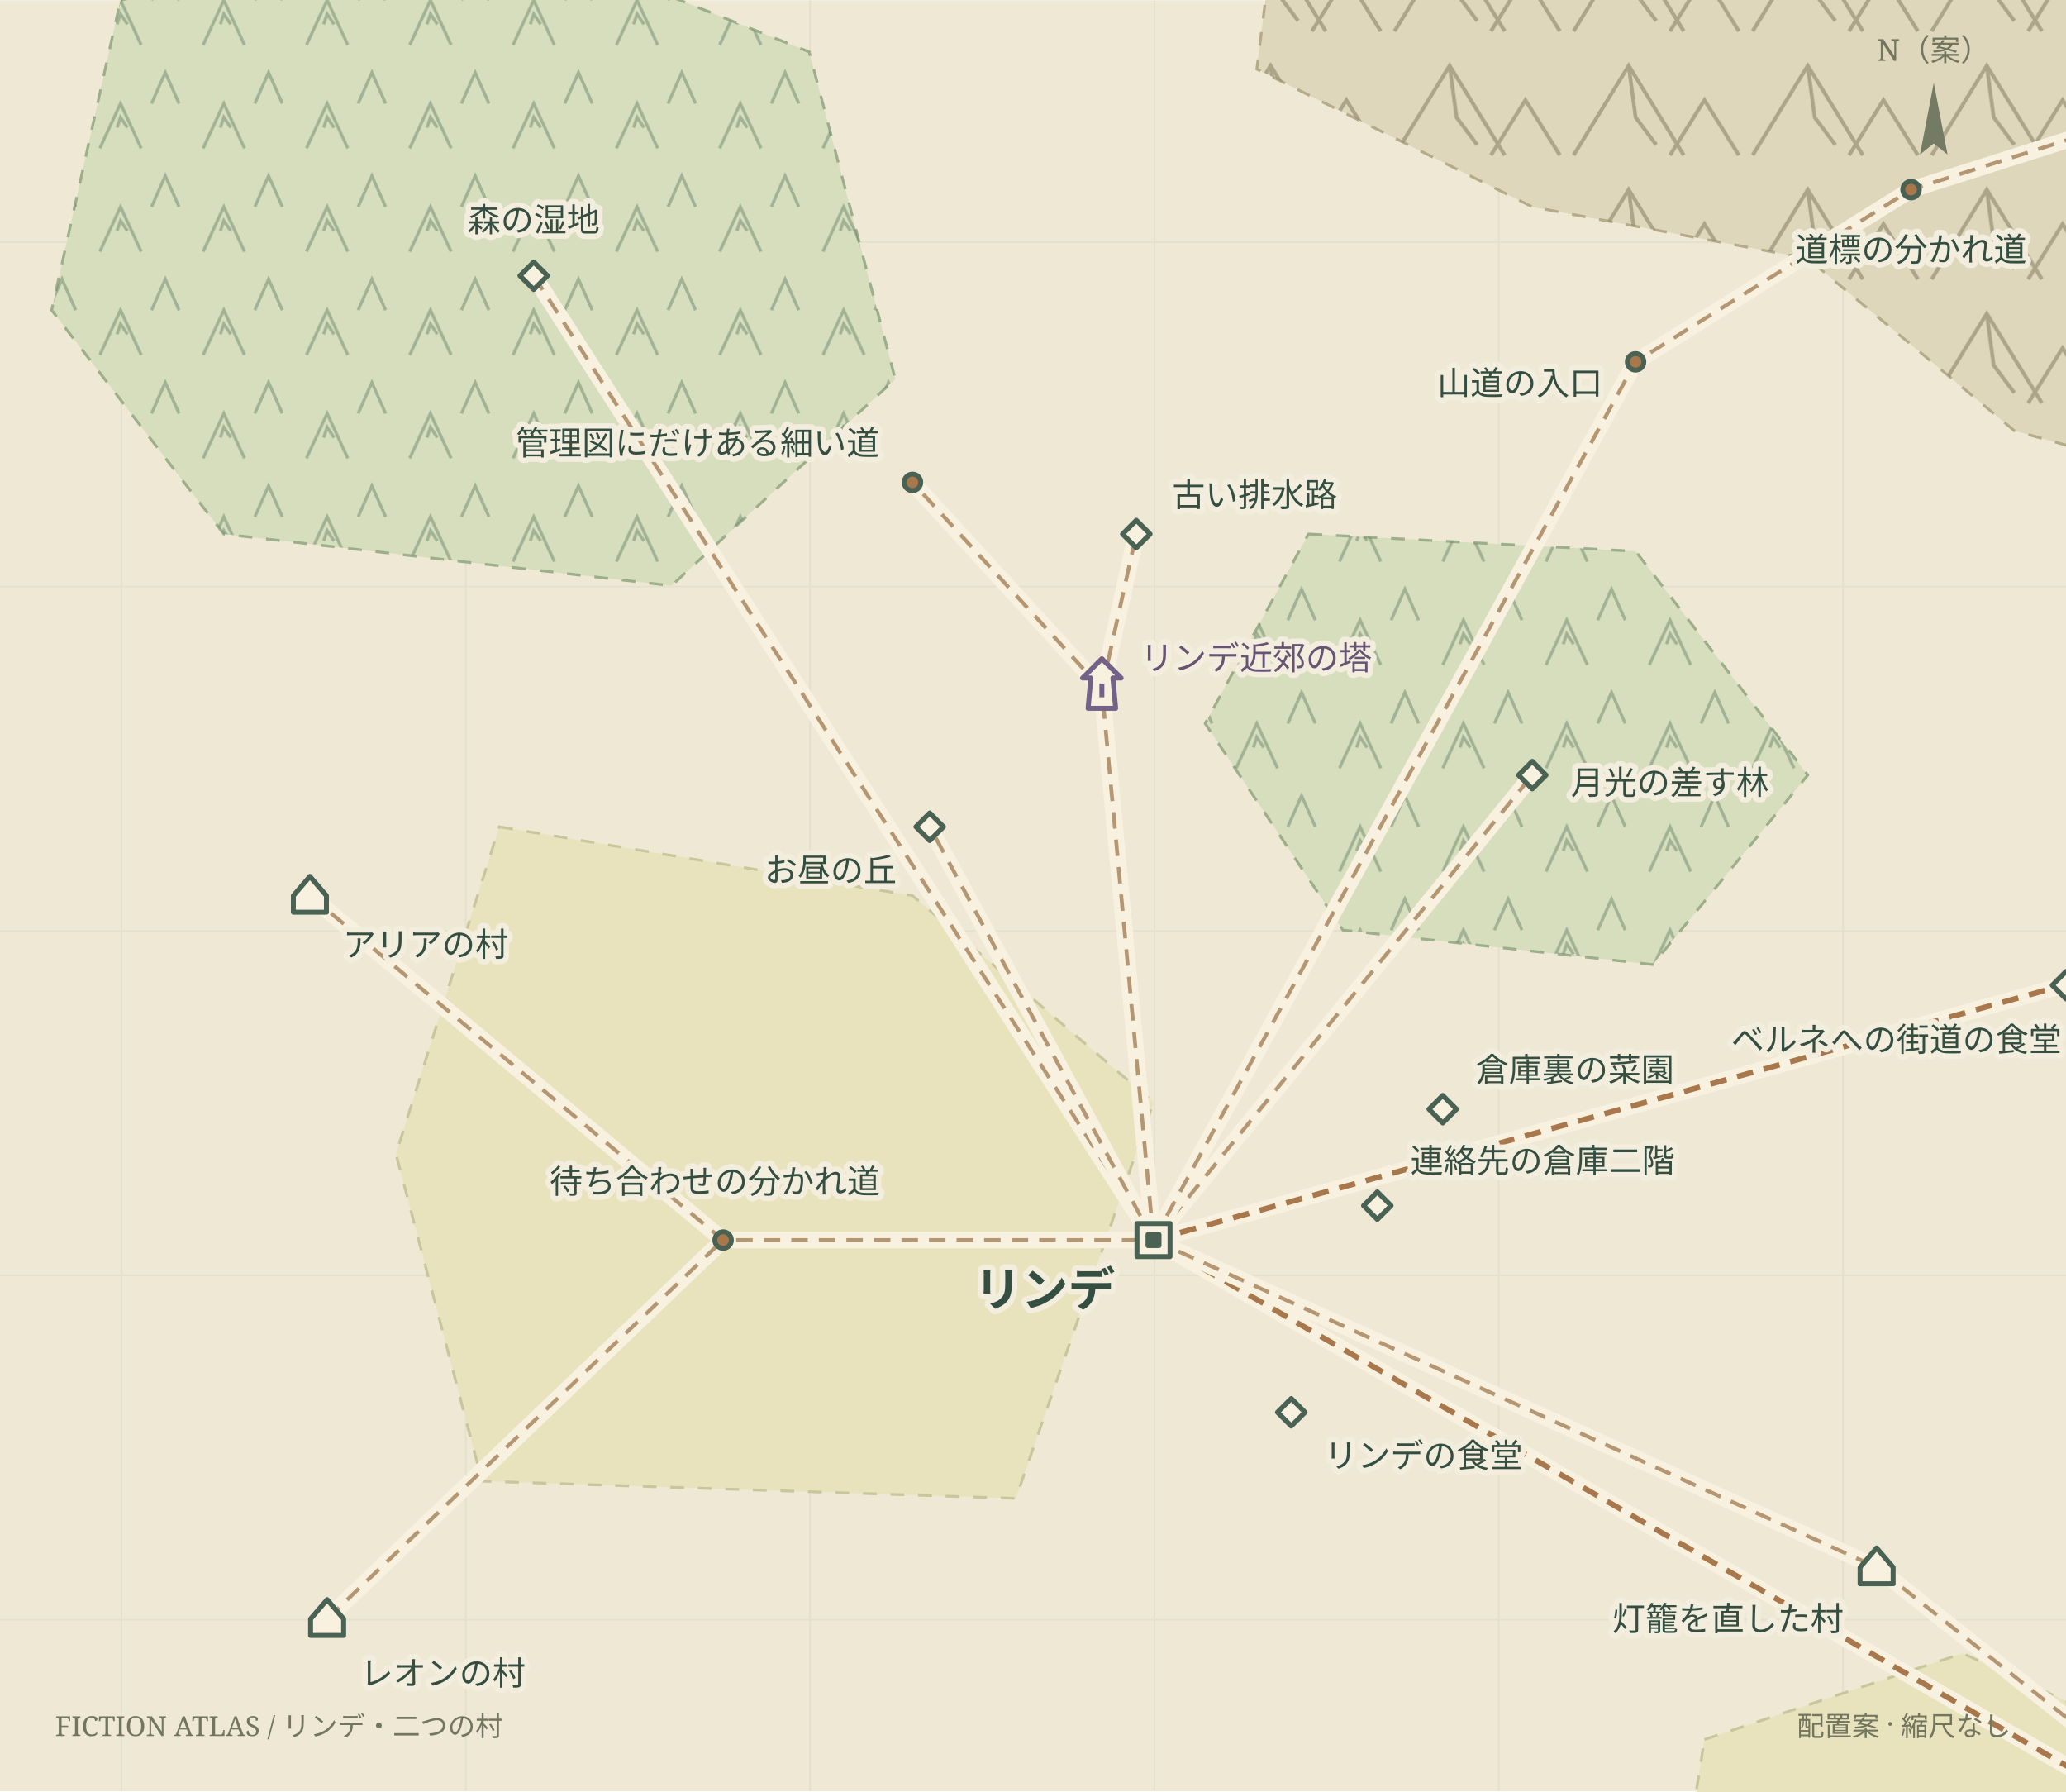
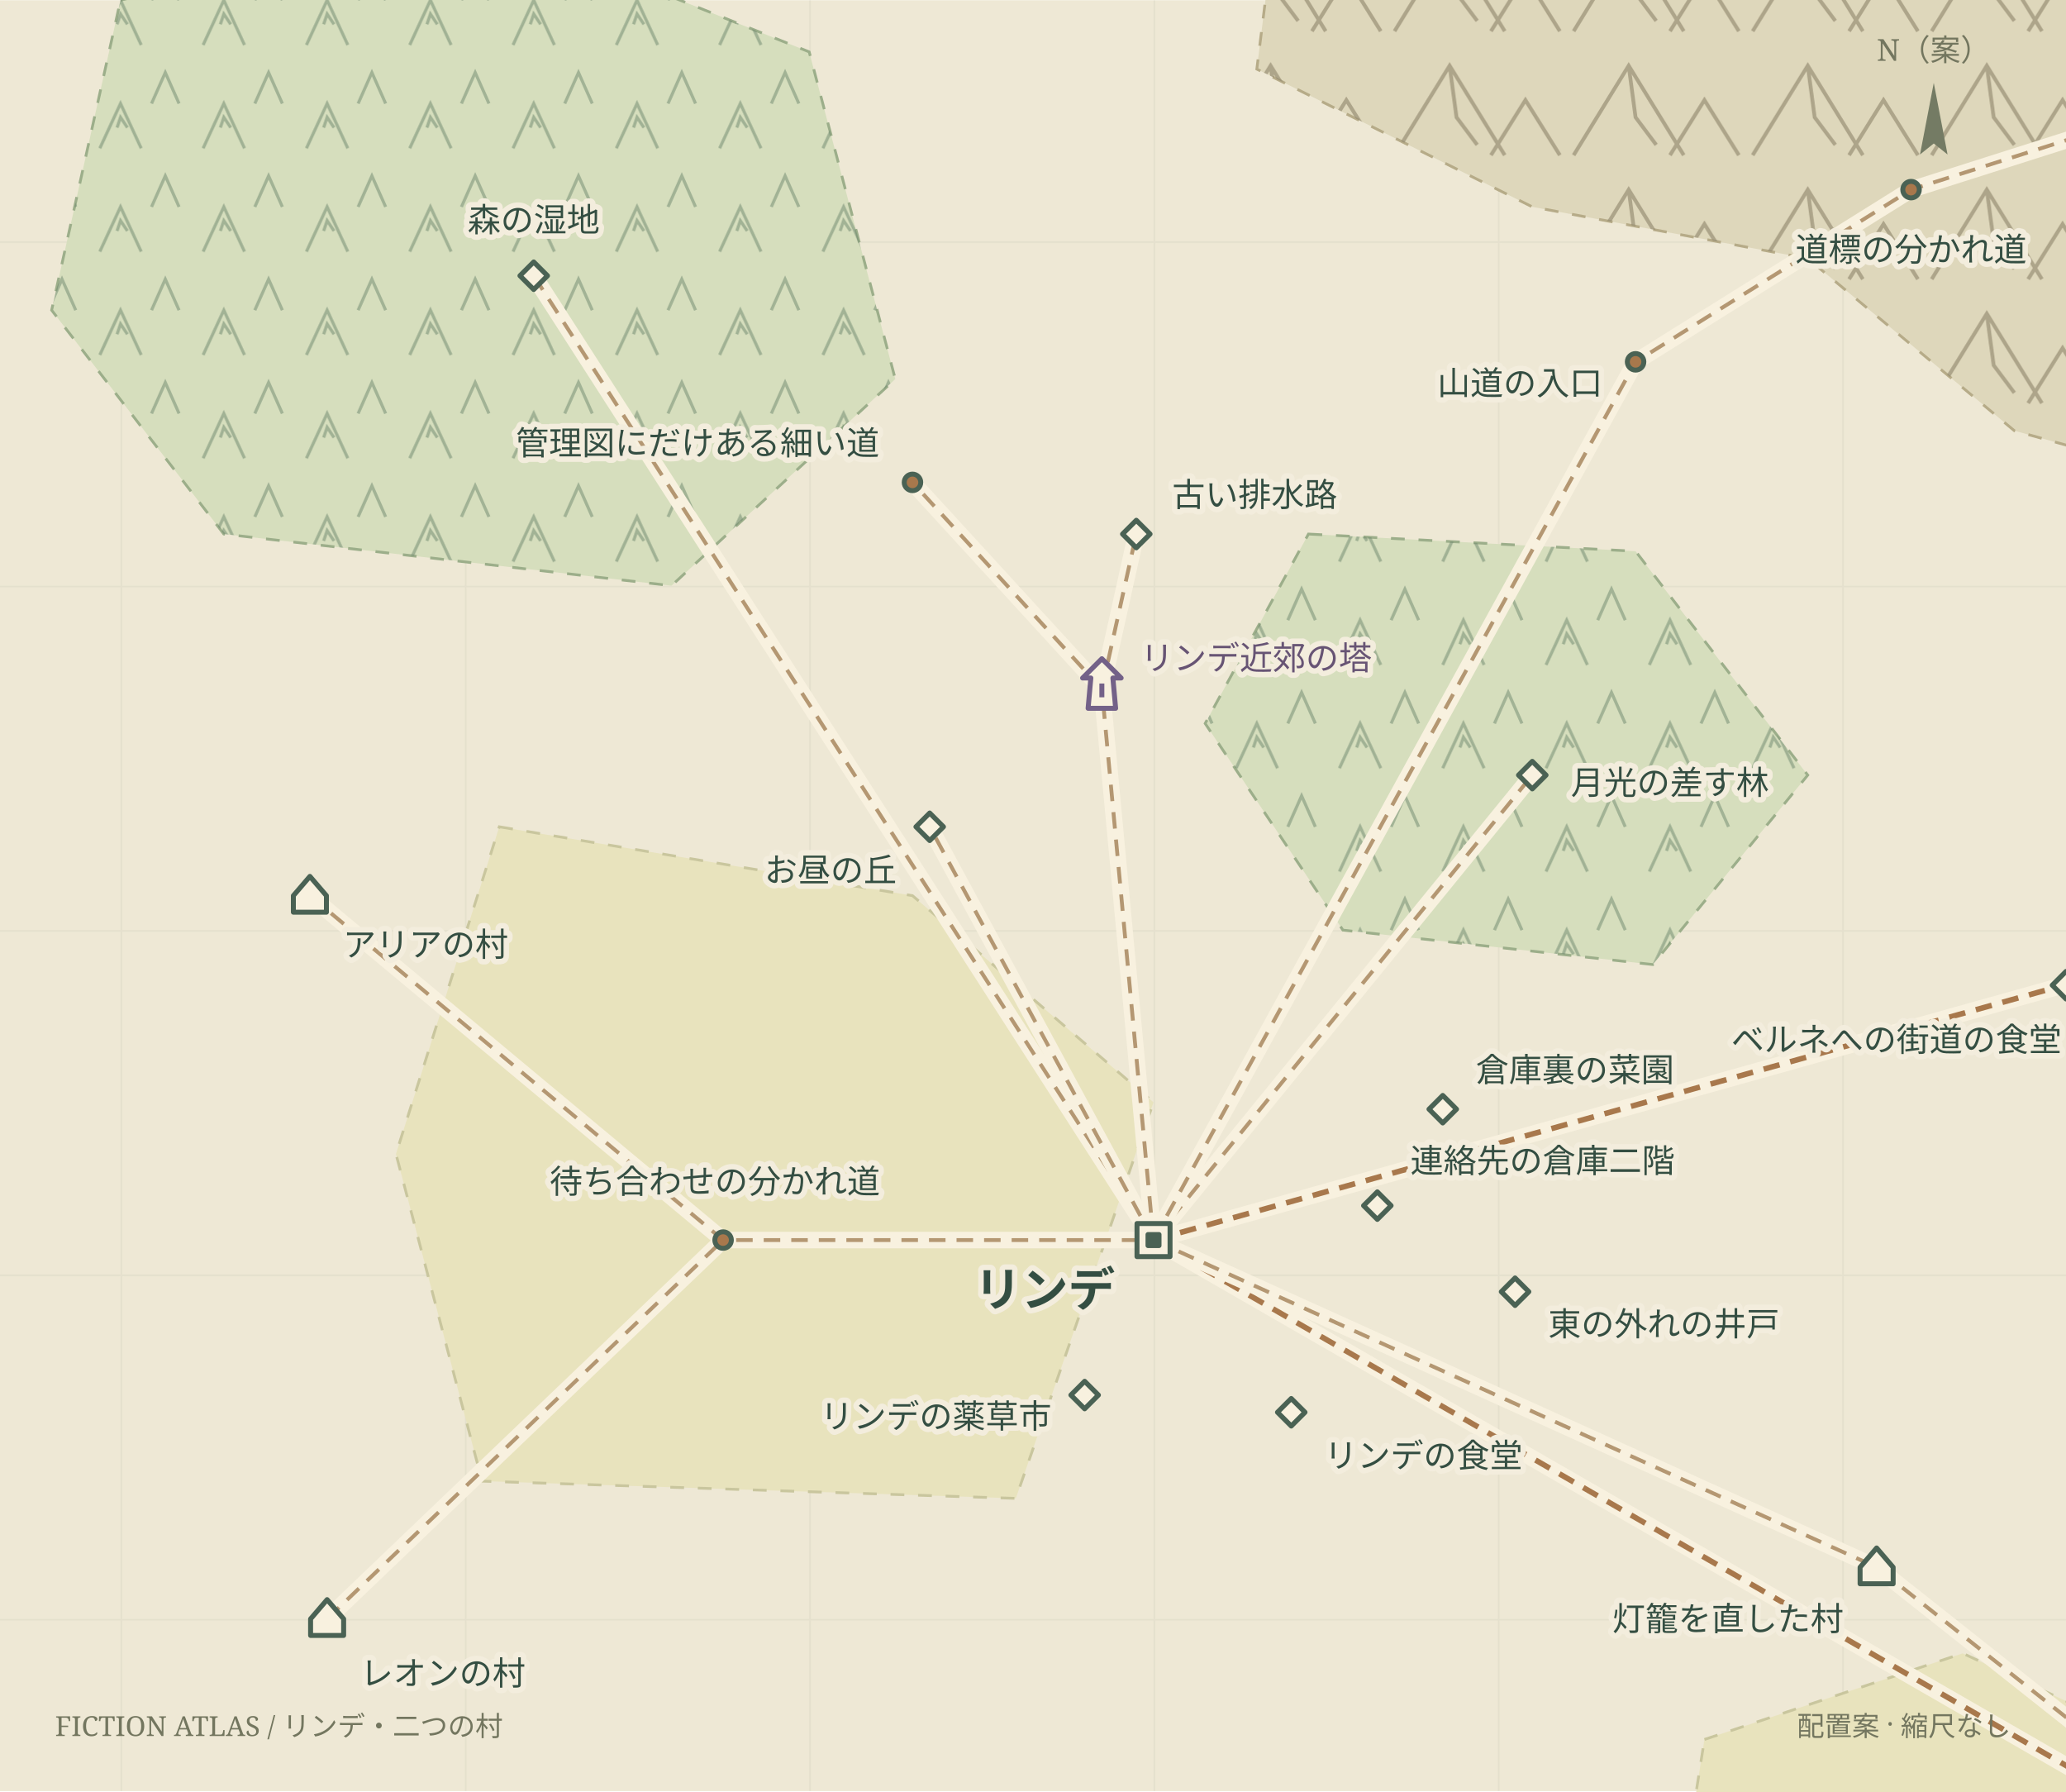
<svg xmlns="http://www.w3.org/2000/svg" width="1600" height="1387" id="map" role="img" aria-label="リンデ・二つの村" viewBox="65 130 600 520" style="font-family: &quot;Yu Gothic UI&quot;, Meiryo, sans-serif;">
  <defs>
    <pattern id="grid" width="100" height="100" patternUnits="userSpaceOnUse">
      <path d="M 100 0 L 0 0 0 100" fill="none" stroke="#637a6510" stroke-width="1" />
    </pattern>
    <pattern id="forest-pattern" width="30" height="30" patternUnits="userSpaceOnUse">
      <path d="M 4 23 L 10 10 L 16 23 M 9 17 L 10 14 L 12 17 M 19 10 L 23 1 L 27 10" fill="none" stroke="#6e876e" stroke-width="0.9" opacity="0.5" />
    </pattern>
    <pattern id="mountain-pattern" width="52" height="36" patternUnits="userSpaceOnUse">
      <path d="M 2 31 L 18 5 L 34 31 M 18 5 L 20 20 L 26 28 M 30 31 L 40 15 L 50 31" fill="none" stroke="#948a70" stroke-width="1.1" opacity="0.65" />
    </pattern>
  </defs>
  <rect x="65" y="130" width="600" height="520" fill="#eee8d5" />
  <rect x="65" y="130" width="600" height="520" fill="url(#grid)" />
  <polygon points="210,370 330,390 400,450 360,565 205,560 180,465" fill="#e8e3bd" stroke="#c9c69e" stroke-width="0.8" stroke-dasharray="4 4" />
  <polygon points="100,130 200,105 300,145 325,240 260,300 130,285 80,220" fill="#d6debd" stroke="#9cae8a" stroke-width="0.8" stroke-dasharray="4 4" />
  <polygon points="100,130 200,105 300,145 325,240 260,300 130,285 80,220" fill="url(#forest-pattern)" pointer-events="none" />
  <polygon points="445,285 540,290 590,355 545,410 455,400 415,340" fill="#d6debd" stroke="#9cae8a" stroke-width="0.8" stroke-dasharray="4 4" />
  <polygon points="445,285 540,290 590,355 545,410 455,400 415,340" fill="url(#forest-pattern)" pointer-events="none" />
  <polygon points="440,70 540,60 650,70 765,80 845,150 825,240 740,280 650,255 590,205 510,190 430,150" fill="#ded7bb" stroke="#b6ab88" stroke-width="0.8" stroke-dasharray="4 4" />
  <polygon points="440,70 540,60 650,70 765,80 845,150 825,240 740,280 650,255 590,205 510,190 430,150" fill="url(#mountain-pattern)" pointer-events="none" />
  <polyline points="990,205 1020,255 1005,310 1020,360 1050,420 1060,490" fill="none" stroke="#90b3b3" stroke-width="4" stroke-linejoin="round" stroke-linecap="round" />
  <polygon points="810,545 890,535 990,580 1010,650 960,700 860,690 820,625" fill="#d6debd" stroke="#9cae8a" stroke-width="0.8" stroke-dasharray="4 4" />
  <polygon points="810,545 890,535 990,580 1010,650 960,700 860,690 820,625" fill="url(#forest-pattern)" pointer-events="none" />
  <polygon points="560,635 635,610 700,640 790,740 760,810 600,805 545,730" fill="#e8e3bd" stroke="#c9c69e" stroke-width="0.8" stroke-dasharray="4 4" />
  <polyline points="400,490 900,350" fill="none" stroke="#f8f1df" stroke-width="4.8" stroke-linejoin="round" />
  <polyline points="400,490 900,350" fill="none" stroke="#a8784c" stroke-width="1.6" stroke-dasharray="4.8 3.2" stroke-linejoin="round" />
  <polyline points="400,490 730,680" fill="none" stroke="#f8f1df" stroke-width="4.8" stroke-linejoin="round" />
  <polyline points="400,490 730,680" fill="none" stroke="#a8784c" stroke-width="1.6" stroke-dasharray="4.8 3.2" stroke-linejoin="round" />
  <polyline points="155,390 275,490 400,490" fill="none" stroke="#f8f1df" stroke-width="4.8" stroke-linejoin="round" />
  <polyline points="155,390 275,490 400,490" fill="none" stroke="#b49772" stroke-width="1.12" stroke-dasharray="4.8 3.2" stroke-linejoin="round" />
  <polyline points="160,600 275,490" fill="none" stroke="#f8f1df" stroke-width="4.8" stroke-linejoin="round" />
  <polyline points="160,600 275,490" fill="none" stroke="#b49772" stroke-width="1.12" stroke-dasharray="4.8 3.2" stroke-linejoin="round" />
  <polyline points="400,490 385,330" fill="none" stroke="#f8f1df" stroke-width="4.8" stroke-linejoin="round" />
  <polyline points="400,490 385,330" fill="none" stroke="#b49772" stroke-width="1.12" stroke-dasharray="4.8 3.2" stroke-linejoin="round" />
  <polyline points="400,490 220,210" fill="none" stroke="#f8f1df" stroke-width="4.8" stroke-linejoin="round" />
  <polyline points="400,490 220,210" fill="none" stroke="#b49772" stroke-width="1.12" stroke-dasharray="4.8 3.2" stroke-linejoin="round" />
  <polyline points="400,490 510,355" fill="none" stroke="#f8f1df" stroke-width="4.8" stroke-linejoin="round" />
  <polyline points="400,490 510,355" fill="none" stroke="#b49772" stroke-width="1.12" stroke-dasharray="4.8 3.2" stroke-linejoin="round" />
  <polyline points="400,490 540,235 620,185 730,150 900,130" fill="none" stroke="#f8f1df" stroke-width="4.8" stroke-linejoin="round" />
  <polyline points="400,490 540,235 620,185 730,150 900,130" fill="none" stroke="#b49772" stroke-width="1.12" stroke-dasharray="4.8 3.2" stroke-linejoin="round" />
  <polyline points="400,490 610,585 730,680" fill="none" stroke="#f8f1df" stroke-width="4.8" stroke-linejoin="round" />
  <polyline points="400,490 610,585 730,680" fill="none" stroke="#b49772" stroke-width="1.12" stroke-dasharray="4.8 3.2" stroke-linejoin="round" />
  <polyline points="900,350 870,260" fill="none" stroke="#f8f1df" stroke-width="4.8" stroke-linejoin="round" />
  <polyline points="900,350 870,260" fill="none" stroke="#b49772" stroke-width="1.12" stroke-dasharray="4.8 3.2" stroke-linejoin="round" />
  <polyline points="900,350 1020,360 1095,300" fill="none" stroke="#f8f1df" stroke-width="4.8" stroke-linejoin="round" />
  <polyline points="900,350 1020,360 1095,300" fill="none" stroke="#b49772" stroke-width="1.12" stroke-dasharray="4.8 3.2" stroke-linejoin="round" />
  <polyline points="730,680 850,660" fill="none" stroke="#f8f1df" stroke-width="4.8" stroke-linejoin="round" />
  <polyline points="730,680 850,660" fill="none" stroke="#b49772" stroke-width="1.12" stroke-dasharray="4.8 3.2" stroke-linejoin="round" />
  <polyline points="385,330 395,285" fill="none" stroke="#f8f1df" stroke-width="4.8" stroke-linejoin="round" />
  <polyline points="385,330 395,285" fill="none" stroke="#b49772" stroke-width="1.12" stroke-dasharray="4.8 3.2" stroke-linejoin="round" />
  <polyline points="385,330 330,270" fill="none" stroke="#f8f1df" stroke-width="4.8" stroke-linejoin="round" />
  <polyline points="385,330 330,270" fill="none" stroke="#b49772" stroke-width="1.12" stroke-dasharray="4.8 3.2" stroke-linejoin="round" />
  <polyline points="400,490 335,370" fill="none" stroke="#f8f1df" stroke-width="4.8" stroke-linejoin="round" />
  <polyline points="400,490 335,370" fill="none" stroke="#b49772" stroke-width="1.12" stroke-dasharray="4.8 3.2" stroke-linejoin="round" />
  <polyline points="900,350 850,300 870,260" fill="none" stroke="#f8f1df" stroke-width="4.8" stroke-linejoin="round" />
  <polyline points="900,350 850,300 870,260" fill="none" stroke="#b49772" stroke-width="1.12" stroke-dasharray="4.8 3.2" stroke-linejoin="round" />
  <polyline points="900,350 955,320 1020,360" fill="none" stroke="#f8f1df" stroke-width="4.8" stroke-linejoin="round" />
  <polyline points="900,350 955,320 1020,360" fill="none" stroke="#b49772" stroke-width="1.12" stroke-dasharray="4.8 3.2" stroke-linejoin="round" />
  <polyline points="765,715 930,650 845,605" fill="none" stroke="#f8f1df" stroke-width="4.8" stroke-linejoin="round" />
  <polyline points="765,715 930,650 845,605" fill="none" stroke="#b49772" stroke-width="1.12" stroke-dasharray="4.8 3.2" stroke-linejoin="round" />
  <polyline points="845,605 930,650 1040,740" fill="none" stroke="#f8f1df" stroke-width="4.8" stroke-linejoin="round" />
  <polyline points="845,605 930,650 1040,740" fill="none" stroke="#b49772" stroke-width="1.12" stroke-dasharray="4.8 3.2" stroke-linejoin="round" />
  <g transform="translate(400 490)" class="place" tabindex="0" role="button" aria-label="リンデ" data-id="linde">
    <circle r="11.2" fill="transparent" stroke="none" stroke-width="0.8" class="halo" />
    <g fill="#f8f1df" stroke="#4a6254" stroke-width="1.44" stroke-linejoin="round">
      <rect x="-4.8" y="-4.8" width="9.6" height="9.6" />
      <rect x="-1.6" y="-1.6" width="3.2" height="3.2" fill="#4a6254" />
    </g>
    <text x="-11.2" y="19.2" font-size="13.6" font-weight="600" text-anchor="end" fill="#344e42" stroke="#f3eddd" stroke-width="3.2" paint-order="stroke" stroke-linejoin="round">リンデ</text>
  </g>
  <g transform="translate(155 390)" class="place" tabindex="0" role="button" aria-label="アリアの村" data-id="aria-village">
    <circle r="11.2" fill="transparent" stroke="none" stroke-width="0.8" class="halo" />
    <g fill="#f8f1df" stroke="#4a6254" stroke-width="1.44" stroke-linejoin="round">
      <path d="M -4.8 0 L 0 -5.6 L 4.8 0 V 4.8 H -4.8 Z" />
    </g>
    <text x="9.6" y="17.6" font-size="9.6" font-weight="400" text-anchor="start" fill="#344e42" stroke="#f3eddd" stroke-width="3.2" paint-order="stroke" stroke-linejoin="round">アリアの村</text>
  </g>
  <g transform="translate(160 600)" class="place" tabindex="0" role="button" aria-label="レオンの村" data-id="leon-village">
    <circle r="11.2" fill="transparent" stroke="none" stroke-width="0.8" class="halo" />
    <g fill="#f8f1df" stroke="#4a6254" stroke-width="1.44" stroke-linejoin="round">
      <path d="M -4.8 0 L 0 -5.6 L 4.8 0 V 4.8 H -4.8 Z" />
    </g>
    <text x="9.6" y="19.2" font-size="9.6" font-weight="400" text-anchor="start" fill="#344e42" stroke="#f3eddd" stroke-width="3.2" paint-order="stroke" stroke-linejoin="round">レオンの村</text>
  </g>
  <g transform="translate(275 490)" class="place" tabindex="0" role="button" aria-label="待ち合わせの分かれ道" data-id="meeting-junction">
    <circle r="11.2" fill="transparent" stroke="none" stroke-width="0.8" class="halo" />
    <g fill="#f8f1df" stroke="#4a6254" stroke-width="1.44" stroke-linejoin="round">
      <circle r="2.4" fill="#a8784c" />
    </g>
    <text x="-2.4" y="-13.6" font-size="9.6" font-weight="400" text-anchor="middle" fill="#344e42" stroke="#f3eddd" stroke-width="3.2" paint-order="stroke" stroke-linejoin="round">待ち合わせの分かれ道</text>
  </g>
  <g transform="translate(385 330)" class="place" tabindex="0" role="button" aria-label="リンデ近郊の塔" data-id="linde-tower">
    <circle r="11.2" fill="transparent" stroke="none" stroke-width="0.8" class="halo" />
    <g fill="#f8f1df" stroke="#736188" stroke-width="1.44" stroke-linejoin="round">
      <path d="M -4 5.6 L -3.2 -3.2 L -5.6 -3.2 L 0 -8.8 L 5.6 -3.2 L 3.2 -3.2 L 4 5.6 Z" />
      <path d="M 0 -1.6 V 2.4" />
    </g>
    <text x="11.2" y="-5.6" font-size="9.6" font-weight="400" text-anchor="start" fill="#675474" stroke="#f3eddd" stroke-width="3.2" paint-order="stroke" stroke-linejoin="round">リンデ近郊の塔</text>
  </g>
  <g transform="translate(220 210)" class="place" tabindex="0" role="button" aria-label="森の湿地" data-id="wetland">
    <circle r="11.2" fill="transparent" stroke="none" stroke-width="0.8" class="halo" />
    <g fill="#f8f1df" stroke="#4a6254" stroke-width="1.44" stroke-linejoin="round">
      <path d="M 0 -4 L 4 0 L 0 4 L -4 0 Z" />
    </g>
    <text x="0" y="-12.8" font-size="9.6" font-weight="400" text-anchor="middle" fill="#344e42" stroke="#f3eddd" stroke-width="3.2" paint-order="stroke" stroke-linejoin="round">森の湿地</text>
  </g>
  <g transform="translate(510 355)" class="place" tabindex="0" role="button" aria-label="月光の差す林" data-id="moon-herbs">
    <circle r="11.2" fill="transparent" stroke="none" stroke-width="0.8" class="halo" />
    <g fill="#f8f1df" stroke="#4a6254" stroke-width="1.44" stroke-linejoin="round">
      <path d="M 0 -4 L 4 0 L 0 4 L -4 0 Z" />
    </g>
    <text x="11.2" y="5.6" font-size="9.6" font-weight="400" text-anchor="start" fill="#344e42" stroke="#f3eddd" stroke-width="3.2" paint-order="stroke" stroke-linejoin="round">月光の差す林</text>
  </g>
  <g transform="translate(540 235)" class="place" tabindex="0" role="button" aria-label="山道の入口" data-id="mountain-entry">
    <circle r="11.2" fill="transparent" stroke="none" stroke-width="0.8" class="halo" />
    <g fill="#f8f1df" stroke="#4a6254" stroke-width="1.44" stroke-linejoin="round">
      <circle r="2.4" fill="#a8784c" />
    </g>
    <text x="-9.6" y="9.6" font-size="9.6" font-weight="400" text-anchor="end" fill="#344e42" stroke="#f3eddd" stroke-width="3.2" paint-order="stroke" stroke-linejoin="round">山道の入口</text>
  </g>
  <g transform="translate(620 185)" class="place" tabindex="0" role="button" aria-label="道標の分かれ道" data-id="signpost">
    <circle r="11.2" fill="transparent" stroke="none" stroke-width="0.8" class="halo" />
    <g fill="#f8f1df" stroke="#4a6254" stroke-width="1.44" stroke-linejoin="round">
      <circle r="2.4" fill="#a8784c" />
    </g>
    <text x="0" y="20.8" font-size="9.6" font-weight="400" text-anchor="middle" fill="#344e42" stroke="#f3eddd" stroke-width="3.2" paint-order="stroke" stroke-linejoin="round">道標の分かれ道</text>
  </g>
  <g transform="translate(610 585)" class="place" tabindex="0" role="button" aria-label="灯籠を直した村" data-id="lantern-village">
    <circle r="11.2" fill="transparent" stroke="none" stroke-width="0.8" class="halo" />
    <g fill="#f8f1df" stroke="#4a6254" stroke-width="1.44" stroke-linejoin="round">
      <path d="M -4.8 0 L 0 -5.6 L 4.8 0 V 4.8 H -4.8 Z" />
    </g>
    <text x="-9.6" y="18.4" font-size="9.6" font-weight="400" text-anchor="end" fill="#344e42" stroke="#f3eddd" stroke-width="3.2" paint-order="stroke" stroke-linejoin="round">灯籠を直した村</text>
  </g>
  <g transform="translate(335 370)" class="place" tabindex="0" role="button" aria-label="お昼の丘" data-id="picnic-hill">
    <circle r="11.2" fill="transparent" stroke="none" stroke-width="0.8" class="halo" />
    <g fill="#f8f1df" stroke="#4a6254" stroke-width="1.44" stroke-linejoin="round">
      <path d="M 0 -4 L 4 0 L 0 4 L -4 0 Z" />
    </g>
    <text x="-9.6" y="16" font-size="9.6" font-weight="400" text-anchor="end" fill="#344e42" stroke="#f3eddd" stroke-width="3.2" paint-order="stroke" stroke-linejoin="round">お昼の丘</text>
  </g>
  <g transform="translate(395 285)" class="place" tabindex="0" role="button" aria-label="古い排水路" data-id="old-waterway">
    <circle r="11.2" fill="transparent" stroke="none" stroke-width="0.8" class="halo" />
    <g fill="#f8f1df" stroke="#4a6254" stroke-width="1.44" stroke-linejoin="round">
      <path d="M 0 -4 L 4 0 L 0 4 L -4 0 Z" />
    </g>
    <text x="10.4" y="-8" font-size="9.6" font-weight="400" text-anchor="start" fill="#344e42" stroke="#f3eddd" stroke-width="3.2" paint-order="stroke" stroke-linejoin="round">古い排水路</text>
  </g>
  <g transform="translate(330 270)" class="place" tabindex="0" role="button" aria-label="管理図にだけある細い道" data-id="old-map-path">
    <circle r="11.2" fill="transparent" stroke="none" stroke-width="0.8" class="halo" />
    <g fill="#f8f1df" stroke="#4a6254" stroke-width="1.44" stroke-linejoin="round">
      <circle r="2.4" fill="#a8784c" />
    </g>
    <text x="-9.6" y="-8" font-size="9.6" font-weight="400" text-anchor="end" fill="#344e42" stroke="#f3eddd" stroke-width="3.2" paint-order="stroke" stroke-linejoin="round">管理図にだけある細い道</text>
  </g>
  <g transform="translate(465 480)" class="place" tabindex="0" role="button" aria-label="連絡先の倉庫二階" data-id="linde-warehouse">
    <circle r="11.2" fill="transparent" stroke="none" stroke-width="0.8" class="halo" />
    <g fill="#f8f1df" stroke="#4a6254" stroke-width="1.44" stroke-linejoin="round">
      <path d="M 0 -4 L 4 0 L 0 4 L -4 0 Z" />
    </g>
    <text x="9.6" y="-9.6" font-size="9.6" font-weight="400" text-anchor="start" fill="#344e42" stroke="#f3eddd" stroke-width="3.2" paint-order="stroke" stroke-linejoin="round">連絡先の倉庫二階</text>
  </g>
  <g transform="translate(484 452)" class="place" tabindex="0" role="button" aria-label="倉庫裏の菜園" data-id="linde-warehouse-yard">
    <circle r="11.2" fill="transparent" stroke="none" stroke-width="0.8" class="halo" />
    <g fill="#f8f1df" stroke="#4a6254" stroke-width="1.44" stroke-linejoin="round">
      <path d="M 0 -4 L 4 0 L 0 4 L -4 0 Z" />
    </g>
    <text x="9.6" y="-8" font-size="9.6" font-weight="400" text-anchor="start" fill="#344e42" stroke="#f3eddd" stroke-width="3.2" paint-order="stroke" stroke-linejoin="round">倉庫裏の菜園</text>
  </g>
+   <g transform="translate(505 505)" class="place" tabindex="0" role="button" aria-label="東の外れの井戸" data-id="linde-east-well">
+     <circle r="11.2" fill="transparent" stroke="none" stroke-width="0.8" class="halo" />
+     <g fill="#f8f1df" stroke="#4a6254" stroke-width="1.44" stroke-linejoin="round">
+       <path d="M 0 -4 L 4 0 L 0 4 L -4 0 Z" />
+     </g>
+     <text x="9.6" y="12.8" font-size="9.6" font-weight="400" text-anchor="start" fill="#344e42" stroke="#f3eddd" stroke-width="3.2" paint-order="stroke" stroke-linejoin="round">東の外れの井戸</text>
+   </g>
+   <g transform="translate(380 535)" class="place" tabindex="0" role="button" aria-label="リンデの薬草市" data-id="linde-herb-market">
+     <circle r="11.2" fill="transparent" stroke="none" stroke-width="0.8" class="halo" />
+     <g fill="#f8f1df" stroke="#4a6254" stroke-width="1.44" stroke-linejoin="round">
+       <path d="M 0 -4 L 4 0 L 0 4 L -4 0 Z" />
+     </g>
+     <text x="-9.6" y="9.6" font-size="9.6" font-weight="400" text-anchor="end" fill="#344e42" stroke="#f3eddd" stroke-width="3.2" paint-order="stroke" stroke-linejoin="round">リンデの薬草市</text>
+   </g>
  <g transform="translate(440 540)" class="place" tabindex="0" role="button" aria-label="リンデの食堂" data-id="linde-dining">
    <circle r="11.2" fill="transparent" stroke="none" stroke-width="0.8" class="halo" />
    <g fill="#f8f1df" stroke="#4a6254" stroke-width="1.44" stroke-linejoin="round">
      <path d="M 0 -4 L 4 0 L 0 4 L -4 0 Z" />
    </g>
    <text x="9.6" y="16" font-size="9.6" font-weight="400" text-anchor="start" fill="#344e42" stroke="#f3eddd" stroke-width="3.2" paint-order="stroke" stroke-linejoin="round">リンデの食堂</text>
  </g>
  <g transform="translate(665 416)" class="place" tabindex="0" role="button" aria-label="ベルネへの街道の食堂" data-id="roadside-dining">
    <circle r="11.2" fill="transparent" stroke="none" stroke-width="0.8" class="halo" />
    <g fill="#f8f1df" stroke="#4a6254" stroke-width="1.44" stroke-linejoin="round">
      <path d="M 0 -4 L 4 0 L 0 4 L -4 0 Z" />
    </g>
    <text x="-49.245" y="19.2" font-size="9.6" font-weight="400" text-anchor="middle" fill="#344e42" stroke="#f3eddd" stroke-width="3.2" paint-order="stroke" stroke-linejoin="round">ベルネへの街道の食堂</text>
  </g>
  <g fill="#73765f" font-family="Georgia, Yu Mincho, serif" pointer-events="none">
    <path d="M 626.6 154 L 622.6 174.8 L 626.6 171.6 L 630.6 174.8 Z" fill="#747b64" />
    <text x="626.6" y="147.6" text-anchor="middle" font-size="8.8">N（案）</text>
    <text x="81" y="634" font-size="8">FICTION ATLAS / リンデ・二つの村</text>
    <text x="649" y="634" font-size="8" text-anchor="end">配置案 · 縮尺なし</text>
  </g>
</svg>
